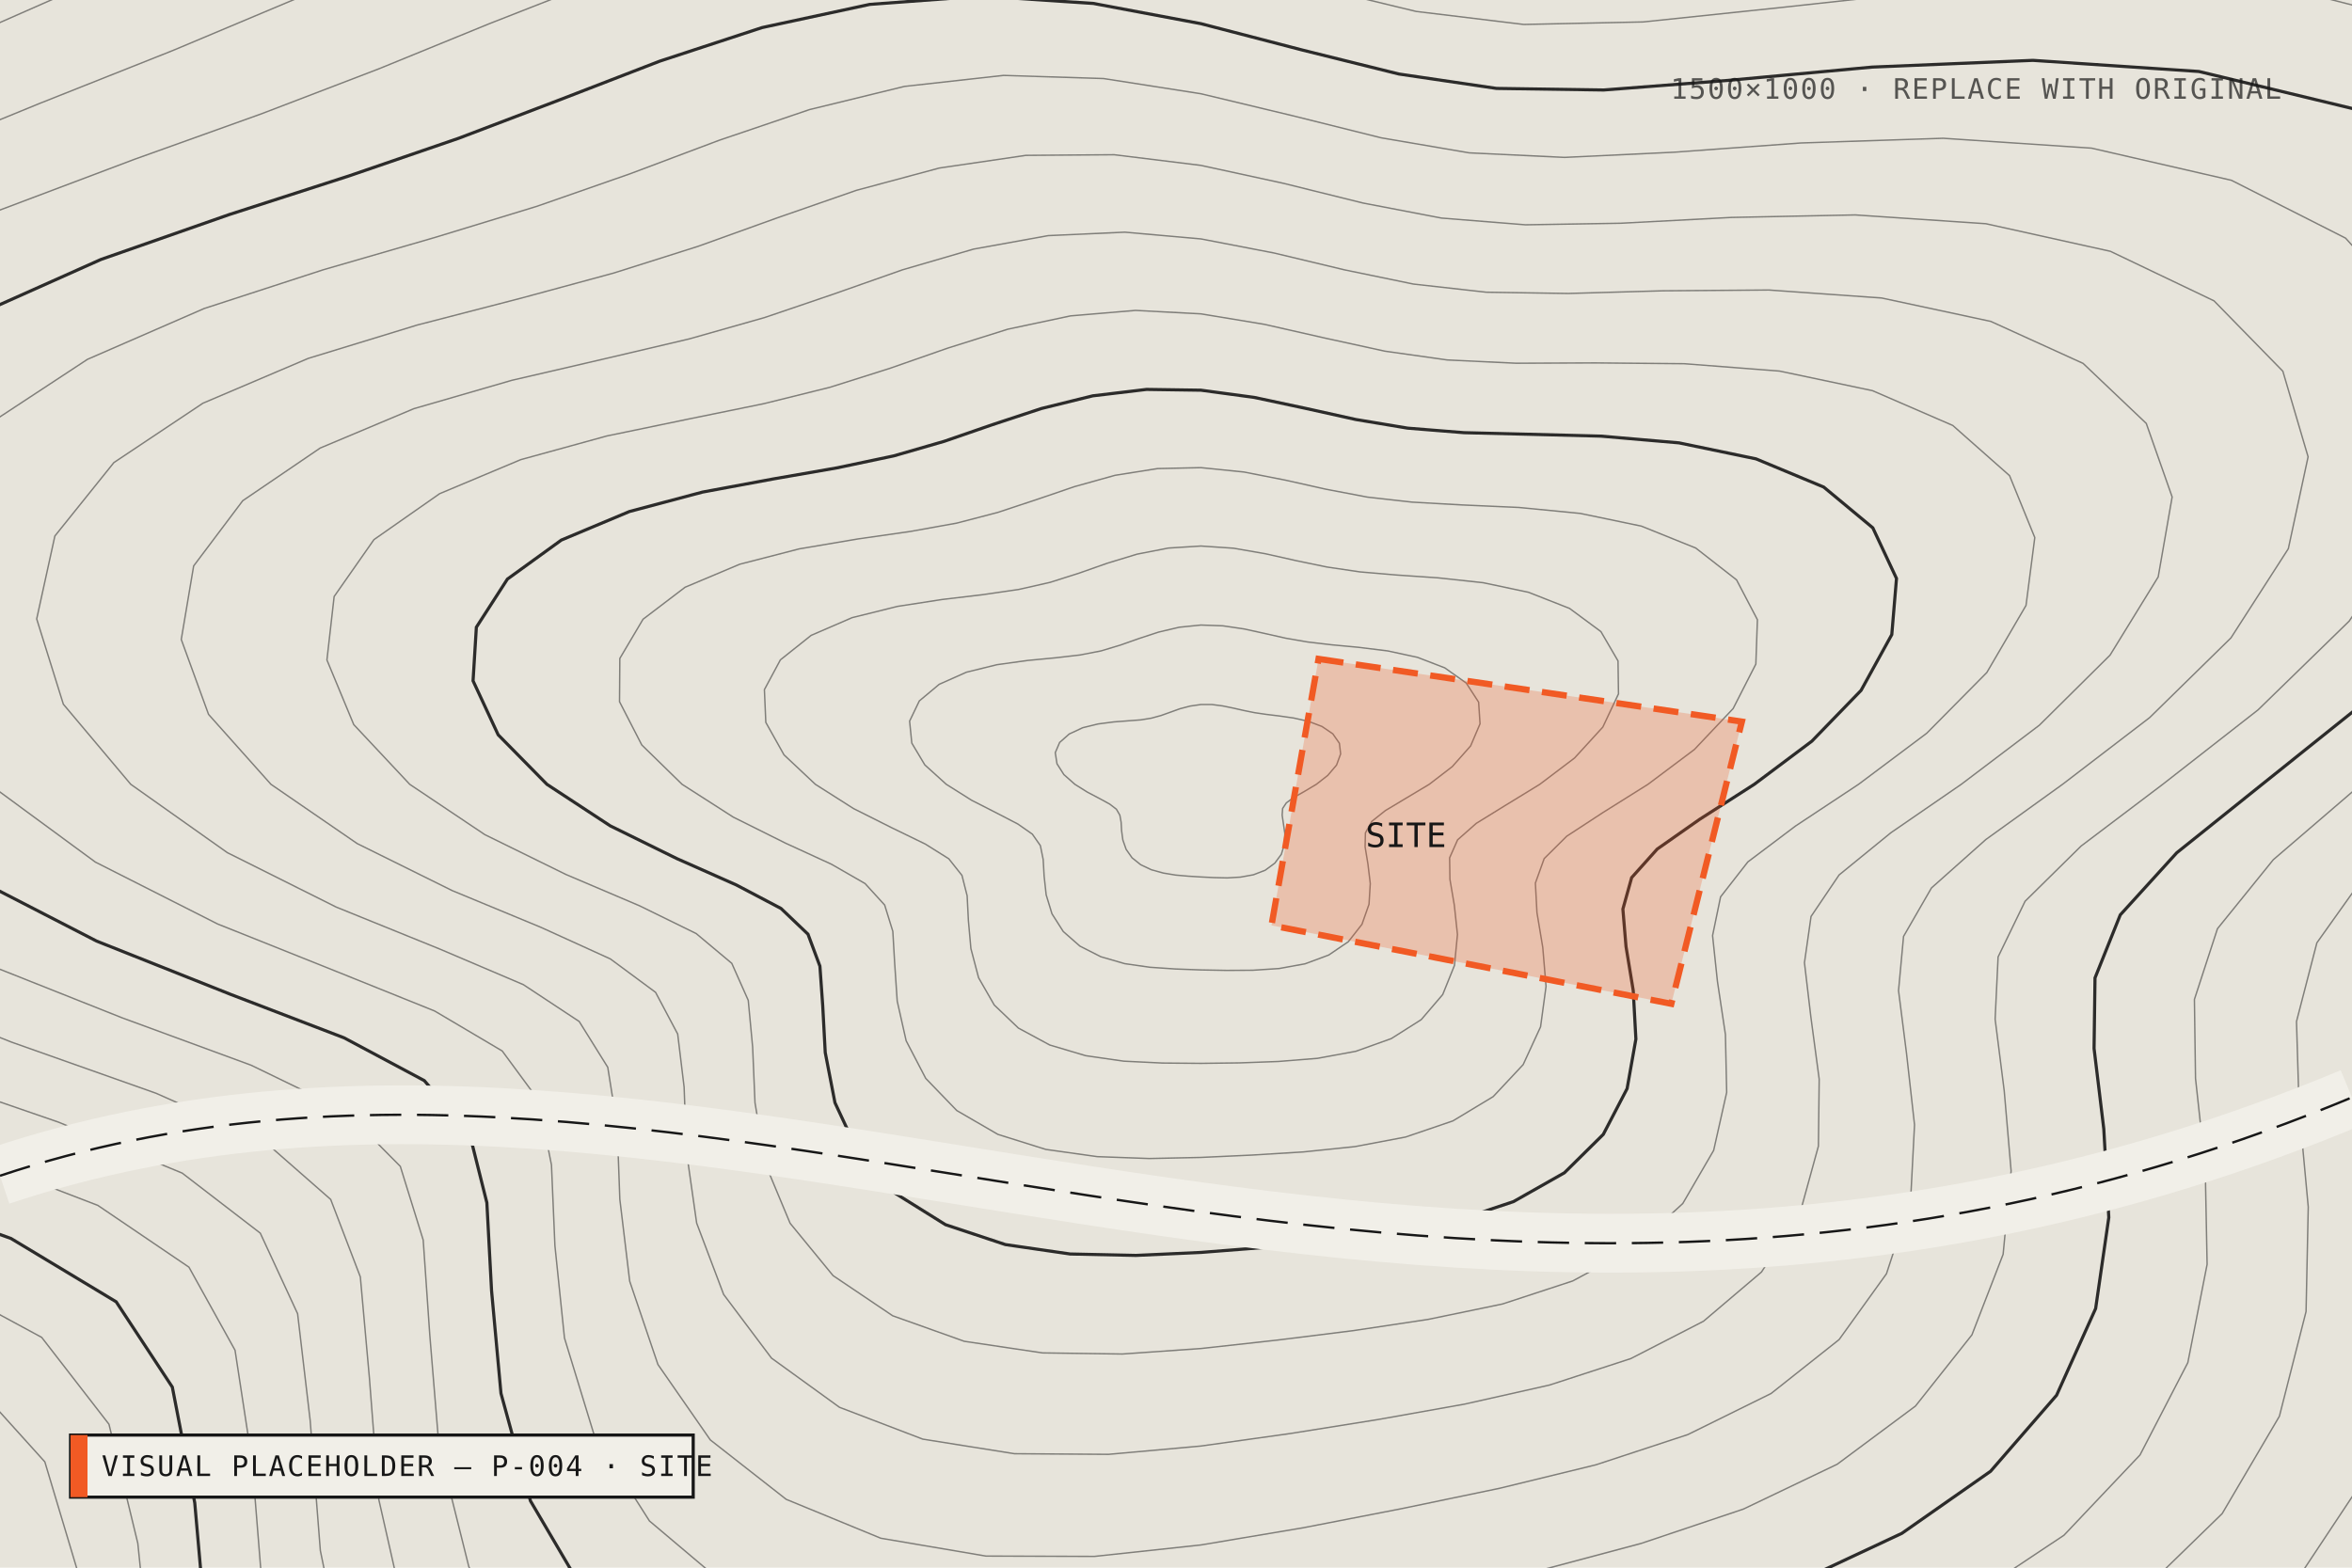
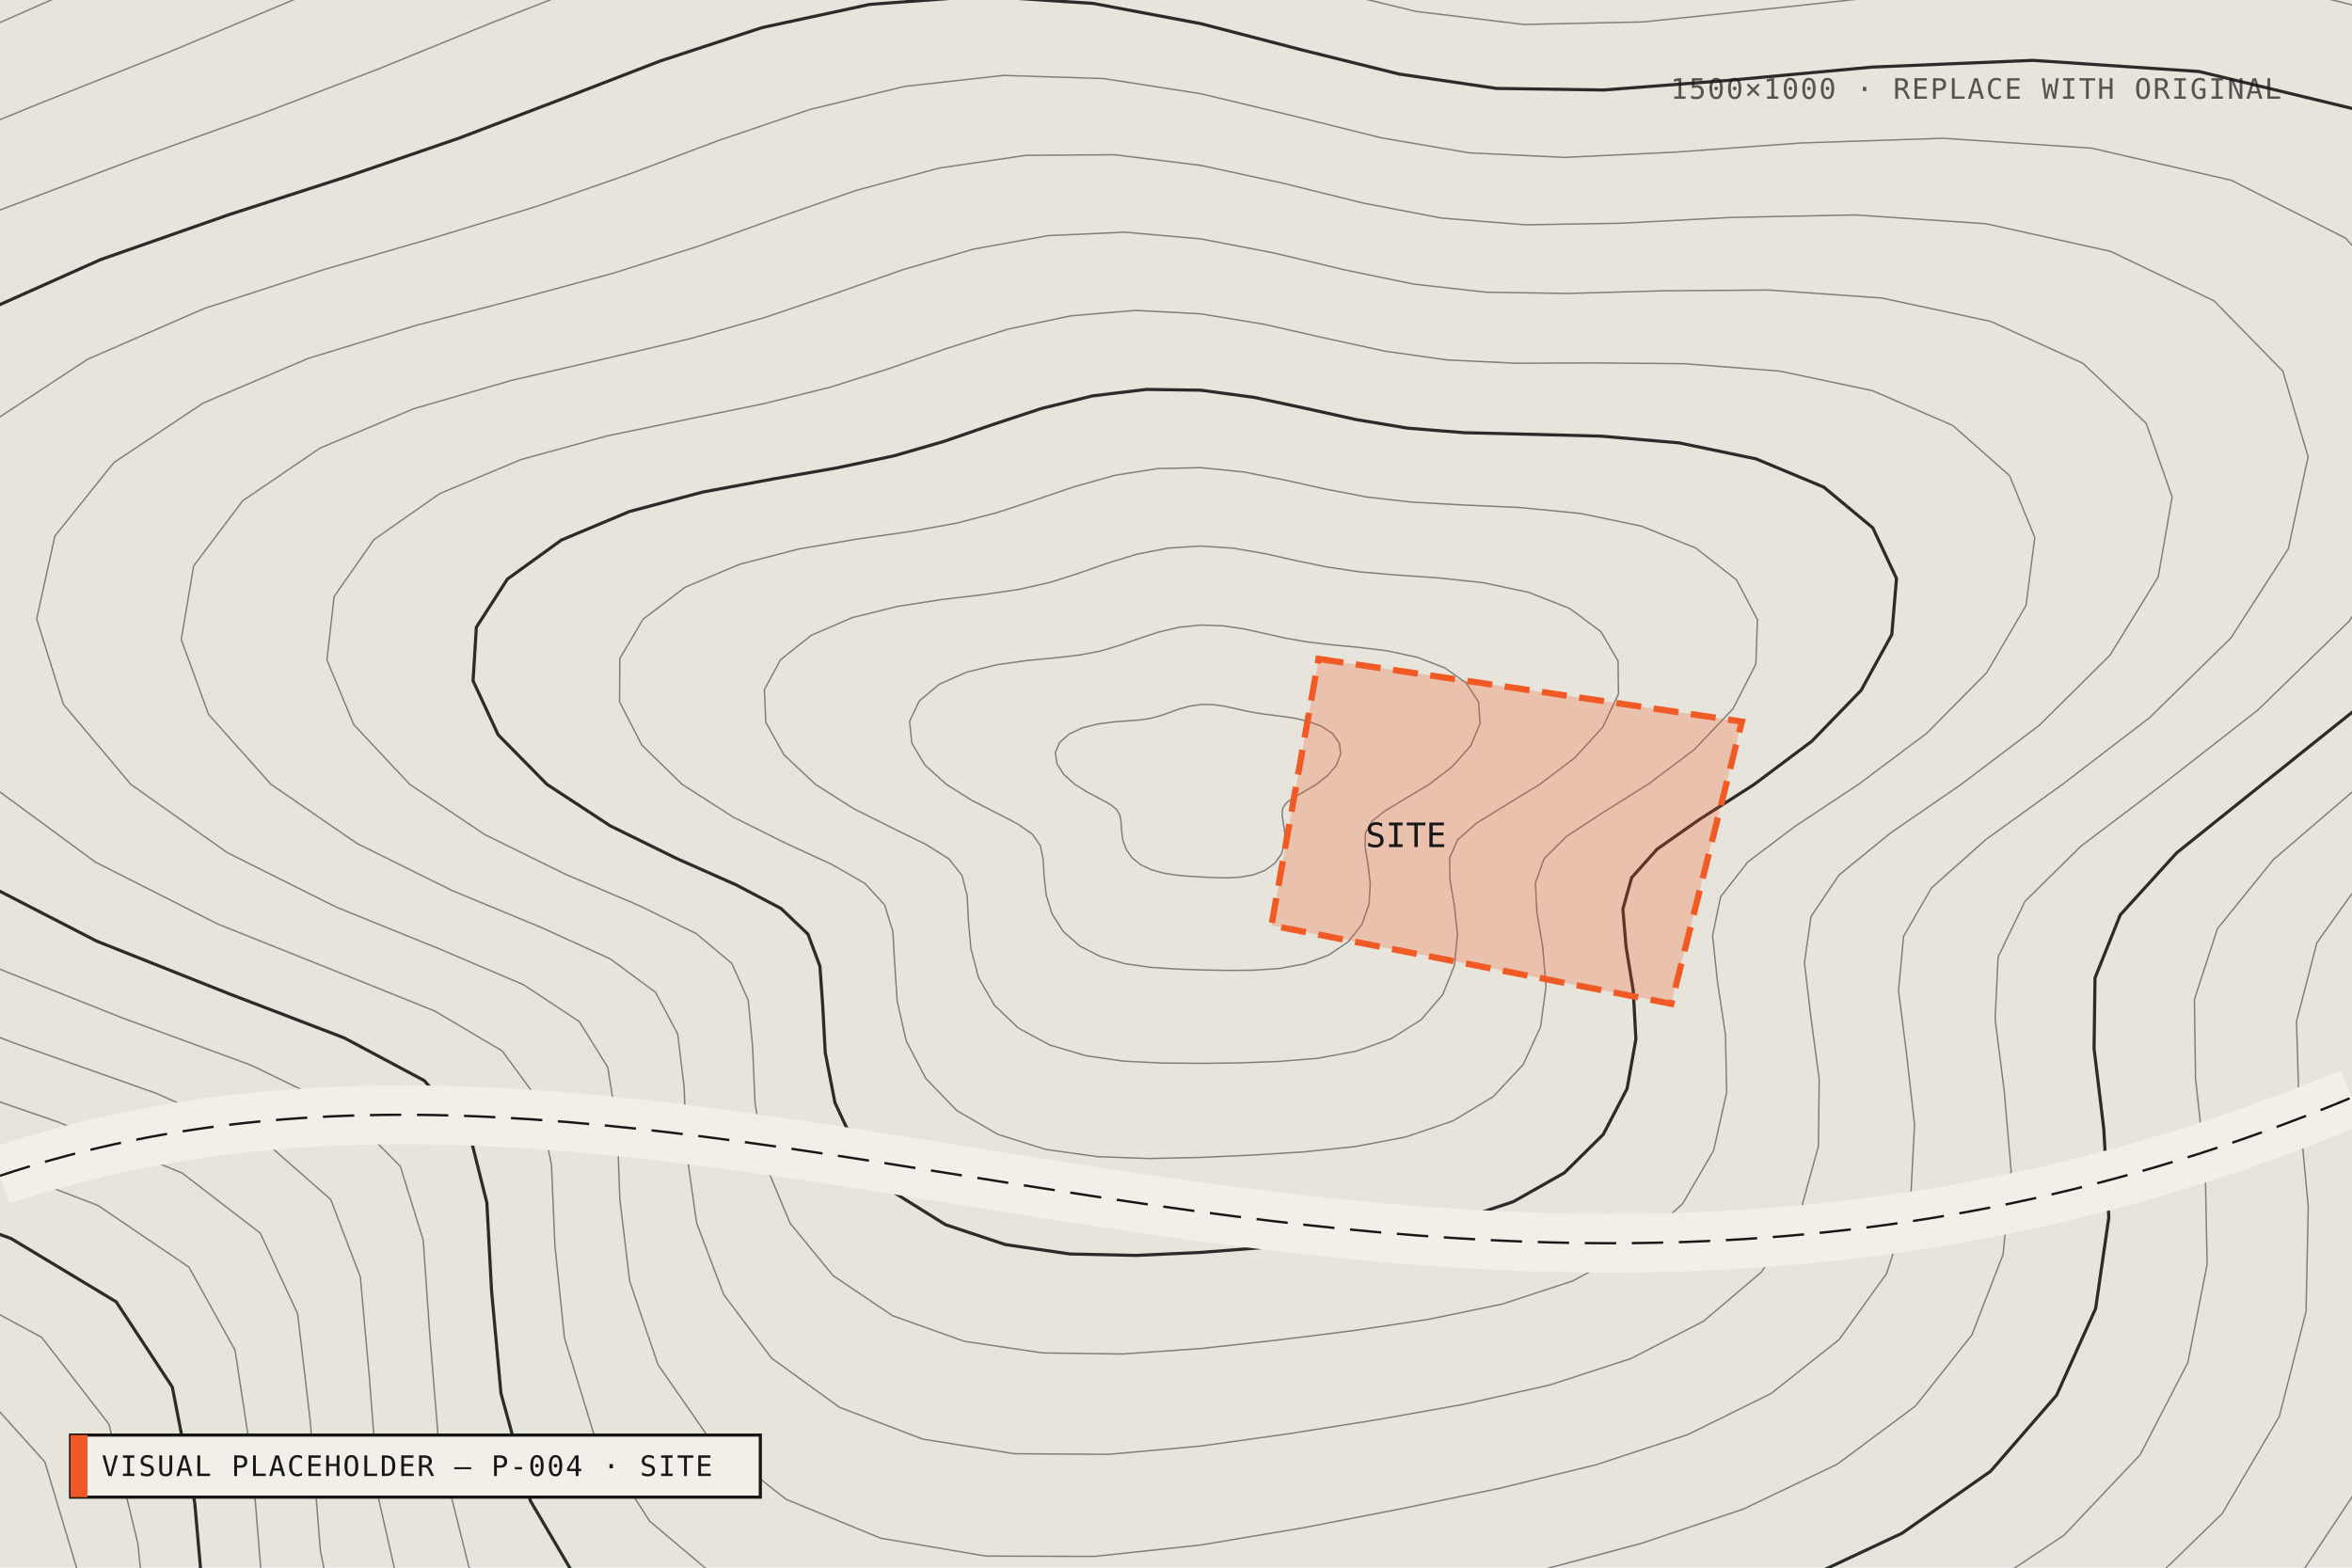
<svg xmlns="http://www.w3.org/2000/svg" viewBox="0 0 1500 1000" width="1500" height="1000">
  <rect width="1500" height="1000" fill="#E7E4DB" />
  <polygon points="839.5,500.3 831.8,504.9 825.1,508.7 820.4,512.1 818,515.7 817.7,520 818.5,525.4 819.4,531.6 819.2,538.3 817.2,544.9 813,550.6 806.9,555.1 799.4,558 791.1,559.5 782.6,560 774.1,559.8 765.9,559.4 757.8,558.9 749.8,558.2 741.9,556.9 734.3,554.8 727.5,551.6 722,547.2 718.2,541.8 716.1,535.8 715.3,529.9 715,524.5 714.2,520 712,516.2 707.7,512.9 701.3,509.4 693.5,505.3 685.5,500.3 678.5,494.1 674.1,487.2 673,480.1 675.8,473.6 681.9,468.2 690.5,464.2 700.3,461.8 710.3,460.5 719.5,459.8 727.5,459.2 734.3,458.1 740.5,456.4 746.4,454.3 752.5,452.1 759,450.4 765.9,449.4 772.9,449.4 779.8,450.3 786.6,451.7 793.2,453.2 800.1,454.6 807.6,455.7 815.9,456.7 825,458 834.4,460.1 843.1,463.4 850,468.1 854.2,474.1 855,480.9 852.4,488 846.8,494.6 839.5,500.3" fill="none" stroke="#171717" stroke-width="0.9" opacity="0.5" />
  <polygon points="911.5,500.3 896.3,509.4 883.6,517 874.9,523.9 870.8,531.3 870.6,540.2 872.4,551.1 873.9,563.6 873.1,576.8 868.6,589.6 859.9,600.7 847.4,609.2 832.3,614.8 815.8,617.8 799,618.9 782.3,619 765.9,618.7 749.7,618.1 733.4,617 717.3,614.7 702.1,610.3 688.7,603.5 678.1,594.2 670.9,582.9 667.2,570.8 665.9,558.9 665.3,548.3 663.5,539.4 658.4,532.1 649.1,525.6 635.8,518.7 619.7,510.5 603.5,500.3 589.8,487.9 581.5,474 580.1,460 586.3,447.1 599,436.5 616.3,428.8 635.8,424 655.3,421.3 673.2,419.6 688.8,417.8 702.2,415.2 714.5,411.5 726.4,407.3 738.9,403.2 752.1,400.1 765.9,398.7 779.9,399.2 793.5,401.2 806.7,404.1 820,407.1 833.9,409.5 849.2,411.3 866.3,412.9 885,415.2 904,419.3 921.4,426 935.1,435.7 943,447.9 943.9,461.7 937.9,475.8 926.2,489 911.5,500.3" fill="none" stroke="#171717" stroke-width="0.9" opacity="0.5" />
  <polygon points="982,500.3 959.8,513.9 941.5,525.2 929.6,535.7 924.5,547.2 924.7,560.9 927.5,577.4 929.5,596.1 927.6,615.8 920.1,634.4 906.4,650.4 887.3,662.5 864.7,670.6 840.2,675.1 815.2,677.1 790.4,678 765.9,678.3 741.4,678.1 716.7,676.9 692.4,673.4 669.5,666.6 649.5,655.8 634.1,641.1 624.1,623.7 619.2,605.1 617.6,587.2 616.8,571.4 613.5,558.4 605.1,547.8 590.1,538.4 569.1,528.2 544.4,515.8 520,500.3 500,481.5 488.4,460.8 487.5,439.9 497.7,420.9 517.3,405.3 543.4,394 572.4,386.8 600.9,382.4 627,379.3 649.7,376 669.6,371.5 687.9,365.7 706.1,359.3 725.1,353.5 745.1,349.6 765.9,348.3 786.7,349.7 806.9,353.2 826.5,357.6 846.3,361.7 867.3,364.8 890.8,366.8 917.2,368.6 945.9,371.7 974.8,377.8 1001,388.1 1021,402.9 1031.9,421.6 1032.2,442.6 1022.2,463.8 1004.2,483.5 982,500.3" fill="none" stroke="#171717" stroke-width="0.9" opacity="0.5" />
  <polygon points="1051,500.3 1022.3,518.3 999.2,533.4 984.8,547.7 979.2,563.3 980.2,582.1 983.9,604.3 986,629.2 982.5,655 971.4,679.1 952.3,699.5 926.6,715 896.4,725.3 864.1,731.4 831.2,734.8 798.5,736.8 765.9,738.3 733,739 699.8,737.8 667,733.2 636.4,723.6 610.2,708.4 590.4,687.9 577.9,663.9 572.2,638.6 570.6,614.7 569.4,594.1 564.2,577.3 551.7,563.6 530.3,551.3 501.1,537.9 467.6,521.2 435,500.3 409.3,475.2 395.1,447.6 395.3,420 410.1,395 436.9,374.6 471.8,359.9 509.8,350.1 547,343.8 580.6,339 610.1,333.7 636.2,326.9 660.7,318.8 685.3,310.4 711.1,303.2 738.2,298.9 765.9,298.3 793.4,301.1 819.9,306.3 845.8,312.1 872.1,317.1 900.6,320.3 932.6,322.1 968.7,323.7 1007.8,327.5 1046.8,335.6 1081.5,349.6 1107.5,369.9 1120.8,395.3 1119.8,423.6 1105.3,452 1080.6,478.1 1051,500.3" fill="none" stroke="#171717" stroke-width="0.9" opacity="0.5" />
  <polygon points="1118.8,500.3 1084,522.6 1056.9,541.6 1040.6,559.8 1035,579.9 1037,603.8 1041.6,631.8 1043.3,662.8 1037.7,694.4 1022.5,723.6 997.7,748.1 965.2,766.5 927.6,779 887.7,786.9 847.1,791.9 806.7,795.7 765.9,798.9 724.5,800.8 682.5,799.9 641.2,793.9 603,781.2 570.8,761.1 546.9,734.3 532.5,703.4 526.3,671.4 524.7,641.6 522.9,616.3 515.3,595.9 498.1,579.5 469.6,564.5 431.7,547.7 389.2,526.8 348.8,500.3 317.7,468.7 301.7,434.3 303.8,400.1 323.6,369.4 358,344.5 401.4,326.3 448,313.9 493.2,305.5 534,298.4 570,290.8 602.2,281.5 632.9,270.9 664.1,260.6 696.9,252.5 731.2,248.4 765.9,248.9 799.9,253.5 832.7,260.5 864.7,267.6 897.7,273.1 933.7,276 974.7,277 1021,278.2 1070.8,282.5 1119.9,292.7 1163.1,310.7 1194.4,336.7 1209.5,369 1206.5,404.8 1186.9,440.4 1155.5,472.8 1118.8,500.3" fill="none" stroke="#171717" stroke-width="2" opacity="0.9" />
  <polygon points="1185.3,500.3 1145.1,526.9 1114.7,549.8 1097.3,572.1 1092.2,596.8 1095.3,626 1100.4,659.9 1101.2,696.8 1092.9,733.8 1073.2,767.7 1042.4,795.9 1003,817.1 958.2,831.8 910.9,841.6 863,848.8 814.8,854.8 765.9,860.2 715.8,863.7 664.9,863 615,855.6 569.3,839.3 531.3,813.7 503.9,780.3 488,742.2 481.5,703.4 480,667.9 477.2,638.1 466.7,614.5 444,595.5 407.9,577.8 360.9,557.8 309.2,532.4 261.3,500.3 225.6,462.2 208.5,421 213.1,380.5 238.5,344.2 280.4,314.9 332.1,293.2 387,278.1 439.6,267.2 487.1,257.5 529.1,247.1 567.4,235 604.6,222 642.7,210 682.7,201.5 724.2,198 765.9,200.2 806.4,206.9 845.2,215.7 883.2,224 922.9,229.6 966.9,231.7 1017.3,231.5 1074.1,232 1134.9,236.7 1194.2,249.2 1245.4,271.4 1281.6,303.4 1297.7,342.9 1292.1,386.2 1267.1,429 1228.8,467.7 1185.3,500.3" fill="none" stroke="#171717" stroke-width="0.9" opacity="0.5" />
  <polygon points="1250.8,500.3 1205.9,531.2 1172.9,558.1 1155,584.6 1150.8,614.1 1154.9,648.8 1160.2,688.4 1159.7,731.1 1148.1,773.3 1123.4,811.4 1086.4,842.8 1040.1,866.6 988.2,883.5 933.9,895.7 878.8,905.5 823,914.4 765.9,922.4 707,927.7 647,927.3 588.5,918 535.4,897.7 492,866.3 461.5,825.7 444.3,780.2 437.8,734.6 436.3,693.5 432.2,659.6 418.1,633 389.3,611.7 344.9,591.5 288.4,568.1 227.8,538.1 172.8,500.3 133,455.7 115.6,407.9 123.5,361 154.8,319.4 204.2,285.8 263.9,260.7 326.4,242.6 385.9,228.8 439.5,216.2 487.5,202.6 531.9,187.5 575.6,172.1 620.9,158.9 668.5,150.3 717.4,148.1 765.9,152.4 812.6,161.4 857.3,172.1 901.4,181.2 947.9,186.4 1000.2,187.2 1060.4,185.5 1128.2,185 1200.1,190.1 1269.6,205 1328.5,231.8 1368.8,270.1 1385.3,317 1376.4,368 1345.7,417.9 1300.6,462.6 1250.8,500.3" fill="none" stroke="#171717" stroke-width="0.9" opacity="0.5" />
  <polygon points="1315.4,500.3 1266.5,535.5 1231.8,566.4 1214,597.3 1210.8,631.9 1215.9,672 1221,717.5 1218.5,765.6 1203.1,812.5 1172.9,854.5 1129.5,888.9 1076.4,915.1 1017.7,934.4 956.6,949.3 894.6,962.2 831.3,974.5 765.9,985.5 698,992.8 628.8,992.6 561.7,981.2 501.4,956.4 453,918.5 419.6,870.4 401.6,817.3 395.3,765 393.6,718.5 387.6,680.8 369.4,651.6 333.8,628.1 280.5,605.4 214.4,578.6 145,543.9 83.4,500.3 40.4,449.2 23.4,394.8 35,341.9 72.6,295.1 129.4,257.2 196.6,228.6 266.2,207.3 331.9,190.3 391.3,174.2 445,157.2 495.6,139 546.2,121.4 599,107.2 654.2,99.1 710.6,98.7 765.9,105.5 818.8,117 869.2,129.5 919.3,139.1 972.9,143.4 1033.7,142.4 1104.1,138.7 1183.2,137.1 1266.5,142.7 1345.9,160.3 1412,191.9 1455.9,236.8 1472,291.4 1459.4,350 1422.8,406.9 1371,457.7 1315.4,500.3" fill="none" stroke="#171717" stroke-width="0.9" opacity="0.5" />
  <polygon points="1379.3,500.3 1327.2,539.7 1291.5,574.9 1274.3,610.4 1272.4,650.1 1278.2,695.8 1282.6,746.9 1277.5,800.1 1257.6,851.5 1221.6,896.9 1171.7,934 1111.9,962.6 1046.7,984.5 979.2,1002.5 910.4,1019.1 839.7,1035.3 765.9,1049.8 688.9,1059.1 610.4,1058.8 534.6,1044.9 467.4,1015.1 414.2,970.2 378.6,914.3 360,853.5 353.9,794.6 351.7,743.1 343.5,701.9 320.3,670.4 277.2,644.9 214.6,619.7 138.8,589.4 60.8,549.9 -6.7,500.3 -52.1,442.7 -67.9,381.8 -52,323 -8.1,271.2 55.8,229.2 130.2,196.8 206.1,172.1 277.6,151.4 342.4,131.6 401.7,110.9 458.6,89.5 516.3,69.9 576.9,55.1 640,48.1 703.8,50.1 765.9,59.8 824.7,73.9 880.8,87.9 937,97.5 997.8,100.4 1067.6,97.1 1148.6,91.2 1239.3,88.2 1333.9,94.5 1423.1,115 1495.9,151.9 1542.7,203.7 1557.7,266 1540.9,332.3 1498.2,396.2 1440.1,452.8 1379.3,500.3" fill="none" stroke="#171717" stroke-width="0.9" opacity="0.5" />
  <polygon points="1442.7,500.3 1388.2,544 1352.2,583.6 1336.1,623.8 1335.5,668.8 1341.7,720.1 1344.9,776.6 1336.5,834.7 1311.6,890 1269.5,938.5 1212.9,978.1 1146.7,1009.1 1075.4,1033.9 1001.7,1055.5 926.3,1076.3 848.2,1096.9 765.9,1115.1 679.6,1126.6 591.7,1126 507.4,1109 433.4,1073.6 375.9,1021.4 338.3,957.4 319.5,888.8 313.5,823.4 310.5,767.2 299.4,722.9 270.6,689.3 219.4,662 147.1,634.3 61.6,600.3 -24.6,555.9 -97.3,500.3 -144.4,436.2 -158.2,369 -137.6,304.5 -87.3,247.8 -16.4,201.6 64.4,165.5 146.1,136.9 222.6,112.2 292.5,88.2 357.4,63.5 420.8,39 486,17.6 554.7,2.8 625.9,-2.5 697.3,2.2 765.9,15.1 830.5,31.9 892.1,47.2 954.4,56.4 1022.8,57.4 1101.9,51.3 1193.9,42.8 1296.5,38.5 1402.4,45.6 1501,69.4 1579.9,111.8 1628.8,170.8 1642.2,241 1620.8,315 1572,385.7 1508,448 1442.7,500.3" fill="none" stroke="#171717" stroke-width="2" opacity="0.9" />
  <polygon points="1505.8,500.3 1449.8,548.4 1414.2,592.4 1399.5,637.5 1400.2,687.9 1406.4,744.8 1407.6,806.5 1395.3,869.2 1364.8,928.1 1316.3,979.3 1253.3,1021.2 1180.9,1054.7 1103.7,1082.7 1024.2,1108.4 942.4,1134.1 856.8,1159.6 765.9,1181.7 670.1,1195.2 572.7,1194 480,1173.5 399.6,1131.9 338.2,1071.8 299,999.4 280,923.2 274.1,851.6 269.9,791 255.3,744 220.2,708.6 160.2,679.5 78,649.3 -17.1,611.5 -111,561.9 -188.2,500.3 -236,429.8 -247.2,356.3 -221.5,286.3 -164.9,224.9 -87.6,174.4 -0.9,134.3 85.8,101.6 167,72.5 241.6,43.9 312.1,15.1 382.3,-12.4 455.4,-35.2 532.4,-49.5 611.9,-52.7 690.8,-44.6 765.9,-28.3 836.1,-8.9 903.2,7.3 971.8,15.6 1047.9,14 1136.7,4.7 1240.1,-6.6 1354.7,-12.2 1471.9,-4 1579.4,23.4 1663.8,71.7 1714.2,138.2 1725.3,216.4 1699,298.1 1644.3,375.5 1574.9,443.3 1505.8,500.3" fill="none" stroke="#171717" stroke-width="0.9" opacity="0.5" />
  <polygon points="1568.9,500.3 1512.2,552.8 1477.6,601.4 1464.6,651.6 1466.3,707.5 1472.1,769.9 1470.7,836.6 1453.7,903.4 1417.2,965.5 1362.1,1019.1 1292.6,1063.3 1214.3,1099.5 1131.7,1131 1046.7,1161.4 958.7,1192.5 865.6,1223.3 765.9,1249.6 660.5,1265 553.6,1262.7 452.6,1238 366.1,1189.8 301.1,1121.4 260.6,1040.5 241.6,956.6 235.6,879.1 229.8,814.5 210.9,765.1 168.8,728.2 99.6,697.4 7.2,664.7 -97.3,622.9 -198.2,568.1 -279.1,500.3 -326.9,423.4 -334.9,343.9 -303.8,268.5 -241,202.3 -157.7,147.6 -65.9,103.3 25.2,66 110.5,32.1 189.7,-1.2 265.9,-34.2 343.2,-64.7 424.5,-88.5 510.3,-101.7 598.2,-102.1 684.5,-90.3 765.9,-70.4 841.6,-48.7 914.1,-31.9 989,-25.1 1073.3,-29.7 1172.2,-42.7 1287.2,-57 1414,-63.8 1542.3,-54.3 1658.3,-22.9 1747.5,31.8 1798.6,106 1806.9,192.3 1775.6,281.5 1715.2,365.4 1640.9,438.7 1568.9,500.3" fill="none" stroke="#171717" stroke-width="0.9" opacity="0.5" />
  <polygon points="1632.3,500.3 1575.7,557.2 1542.6,610.6 1531.4,666.1 1533.9,727.5 1538.6,795.3 1533.8,866.8 1511.6,937.4 1468.6,1002.2 1406.8,1058 1331,1104.4 1247.2,1143.4 1159.6,1179 1069.3,1214.7 975.2,1251.8 874.6,1288.2 765.9,1318.7 650.7,1335.8 534.3,1332 425.2,1302.5 332.9,1247 264.7,1170.1 223.1,1080.5 204.3,989.1 197.8,906 189.8,838 166,786.6 116.2,748.3 37.3,715.8 -65.3,680.4 -178.8,634.5 -286,574.3 -369.7,500.3 -416.7,417.1 -420.9,331.6 -384.4,251 -315.7,180.3 -227,121.2 -130.8,72.3 -36,30.2 53,-9 136.7,-47.4 218.8,-84.6 303.5,-117.7 393.4,-142.1 488.2,-153.7 584.6,-150.8 678.3,-134.9 765.9,-111.3 846.9,-87.4 924.9,-70.5 1006.3,-65.9 1099,-74.1 1208.4,-91.1 1335.4,-108.5 1474.3,-116.3 1613.5,-105.1 1737.4,-69.2 1830.6,-7.9 1881.8,74.2 1886.9,168.6 1850.5,265.3 1784.7,355.5 1706.3,434.1 1632.3,500.3" fill="none" stroke="#171717" stroke-width="0.9" opacity="0.5" />
  <polygon points="1696.1,500.3 1640.4,561.8 1609.3,620.1 1599.9,681 1602.9,747.9 1605.8,820.9 1596.9,896.9 1568.7,970.8 1518.9,1038.1 1450.3,1095.9 1368.5,1144.4 1279.6,1186.7 1187.3,1226.9 1092.2,1268.4 992,1312 883.7,1354.4 765.9,1389.1 640.8,1407.5 514.9,1401.6 397.9,1366.9 300.1,1303.6 229.1,1217.7 186.8,1119.4 167.9,1020.8 160.8,932.5 149.9,861.3 120.5,808.3 62.4,768.9 -26.6,734.7 -139.4,696.4 -261.5,646.2 -374.3,580.5 -459.9,500.3 -505.2,410.8 -505.3,319.6 -463.2,233.9 -389,158.6 -295.7,94.9 -195.7,41.3 -97.9,-6.1 -5.6,-50.9 82.5,-94.6 170.7,-136 263.3,-171.4 362.2,-195.9 466.3,-205.2 571.4,-198.4 672.4,-178.2 765.9,-150.9 852.1,-125.1 935.5,-108.8 1023.7,-106.8 1125.1,-119.2 1245.4,-140.5 1384.6,-161.1 1535.6,-169.7 1685.3,-156.4 1816.5,-115.6 1913.2,-47.3 1963.8,42.9 1965.3,145.4 1923.8,249.4 1853.1,345.8 1771.3,429.5 1696.1,500.3" fill="none" stroke="#171717" stroke-width="0.9" opacity="0.5" />
  <polygon points="1760.7,500.3 1706.5,566.4 1677.8,629.8 1670.2,696.2 1673.1,768.7 1673.4,846.7 1659.6,926.8 1624.9,1003.8 1567.9,1073.1 1492.6,1132.7 1405.2,1183.6 1311.6,1229.5 1215.1,1274.8 1115.2,1322.8 1009,1373.3 893,1421.9 765.9,1460.7 630.8,1480.1 495.4,1471.6 370.7,1430.8 267.8,1359.2 194.3,1264.1 151.4,1157.2 132.4,1051.6 124.2,958.6 109.9,884.8 74.1,830.4 7,790 -92.3,754.2 -215.1,712.8 -345.2,658.1 -462.8,586.7 -549.3,500.3 -592.3,404.7 -587.8,307.9 -540.3,217.2 -461.1,137.2 -363.8,68.9 -261,10.1 -160.8,-43 -65.5,-93.6 27.1,-142.8 121.8,-188.3 222.7,-225.7 331.1,-249.6 444.7,-256.2 558.4,-245 666.6,-220.1 765.9,-189.3 857.2,-162 946.1,-146.7 1041.3,-148.1 1151.8,-165.2 1283.2,-191 1434.8,-214.7 1597.9,-223.9 1757.6,-208.1 1895.5,-161.9 1994.8,-86.3 2044.3,12.2 2041.9,122.7 1995.4,233.8 1920.4,336.2 1836.1,425 1760.7,500.3" fill="none" stroke="#171717" stroke-width="2" opacity="0.9" />
  <polygon points="1826.2,500.3 1774.3,571.2 1748.2,639.8 1742.1,711.8 1744.3,789.7 1741.3,872.7 1721.9,956.5 1680,1036.1 1615.6,1107.2 1533.7,1168.5 1441,1221.9 1343.3,1271.8 1242.9,1322.8 1138.7,1377.9 1026.5,1435.8 902.5,1490.8 765.9,1533.5 620.7,1553.4 475.9,1541.6 343.8,1494.2 236.1,1413.9 160.4,1309.4 117,1193.9 97.8,1081.7 87.9,984.5 69.5,908.5 26.6,853.1 -49.9,811.7 -159.7,774.1 -292.3,729.5 -429.7,670.1 -551.1,592.9 -637.8,500.3 -677.8,398.7 -668.5,296.5 -615.8,200.9 -532.1,116.2 -431.7,43 -326.9,-21.3 -224.7,-80.5 -126.7,-137.3 -29.4,-192 72.1,-241.5 181.7,-280.4 300,-303.2 423.4,-306.3 545.8,-290.4 661,-260.7 765.9,-226.5 862.2,-198.2 956.6,-184.6 1059.1,-190 1179,-212.1 1322,-242.8 1486,-269.5 1661,-278.7 1830.2,-260 1974.2,-208 2075.4,-124.7 2123.1,-17.9 2116.8,100.6 2065.6,218.6 1986.9,326.8 1901,420.4 1826.2,500.3" fill="none" stroke="#171717" stroke-width="0.9" opacity="0.5" />
  <polygon points="1892.9,500.3 1843.9,576.1 1820.5,650.1 1815.6,727.7 1816.5,811.1 1809.3,898.6 1783.4,985.8 1733.8,1067.6 1662,1140.3 1573.7,1203.3 1476.1,1259.4 1374.7,1313.8 1271,1371.2 1162.5,1434 1044.2,1499.7 912.2,1561.1 765.9,1607.5 610.5,1627.2 456.5,1611.5 317.2,1556.9 205.1,1467.4 127.5,1353.4 83.7,1229.6 63.9,1111.3 51.9,1010.3 28.6,932.5 -22.1,876.3 -108.5,834.1 -228.9,794.6 -370.8,746.6 -514.9,682.2 -639.2,599.1 -725.1,500.3 -761.5,392.8 -747.2,285.3 -689.7,184.9 -602.2,95.5 -499.6,17.1 -393.4,-53.1 -289.9,-118.7 -189.2,-182 -87.2,-242.3 21.6,-295.4 140.6,-335.4 269.1,-356.4 402.5,-355.5 533.5,-334.4 655.6,-299.9 765.9,-262.5 867.1,-233.8 967.2,-222.6 1077.1,-232.6 1206.9,-260.3 1361.6,-295.8 1538.1,-325.2 1724.7,-334.3 1903.1,-312 2052.3,-253.8 2154.7,-162.6 2200.3,-47.4 2189.9,79 2134.4,203.7 2052.8,317.4 1966.2,415.8 1892.9,500.3" fill="none" stroke="#171717" stroke-width="0.9" opacity="0.5" />
  <path d="M0 750 C 450 600, 900 950, 1500 700" fill="none" stroke="#F1EFE8" stroke-width="37.5" />
  <path d="M0 750 C 450 600, 900 950, 1500 700" fill="none" stroke="#171717" stroke-width="1.5" stroke-dasharray="20 10" />
  <polygon points="840.9,420.3 1110.9,460.3 1065.9,640.3 810.9,590.3" fill="#F15A24" fill-opacity=".25" stroke="#F15A24" stroke-width="4" stroke-dasharray="16 8" />
  <text x="870.9" y="540.3" font-family="monospace" font-size="21.4" fill="#171717">SITE</text>
  <g font-family="'IBM Plex Mono', ui-monospace, monospace" font-size="18" letter-spacing="1">
-     <rect x="45" y="915.4" width="397.1" height="39.6" fill="#F1EFE8" stroke="#171717" stroke-width="2" />
+     <rect x="45" y="915.4" width="439.9" height="39.6" fill="#F1EFE8" stroke="#171717" stroke-width="2" />
    <rect x="45" y="915.4" width="10.8" height="39.6" fill="#F15A24" />
    <text x="64.8" y="941.5" fill="#171717">VISUAL PLACEHOLDER — P-004 · SITE</text>
    <text x="1455" y="63" fill="#171717" text-anchor="end" opacity=".7">1500×1000 · REPLACE WITH ORIGINAL</text>
  </g>
</svg>
